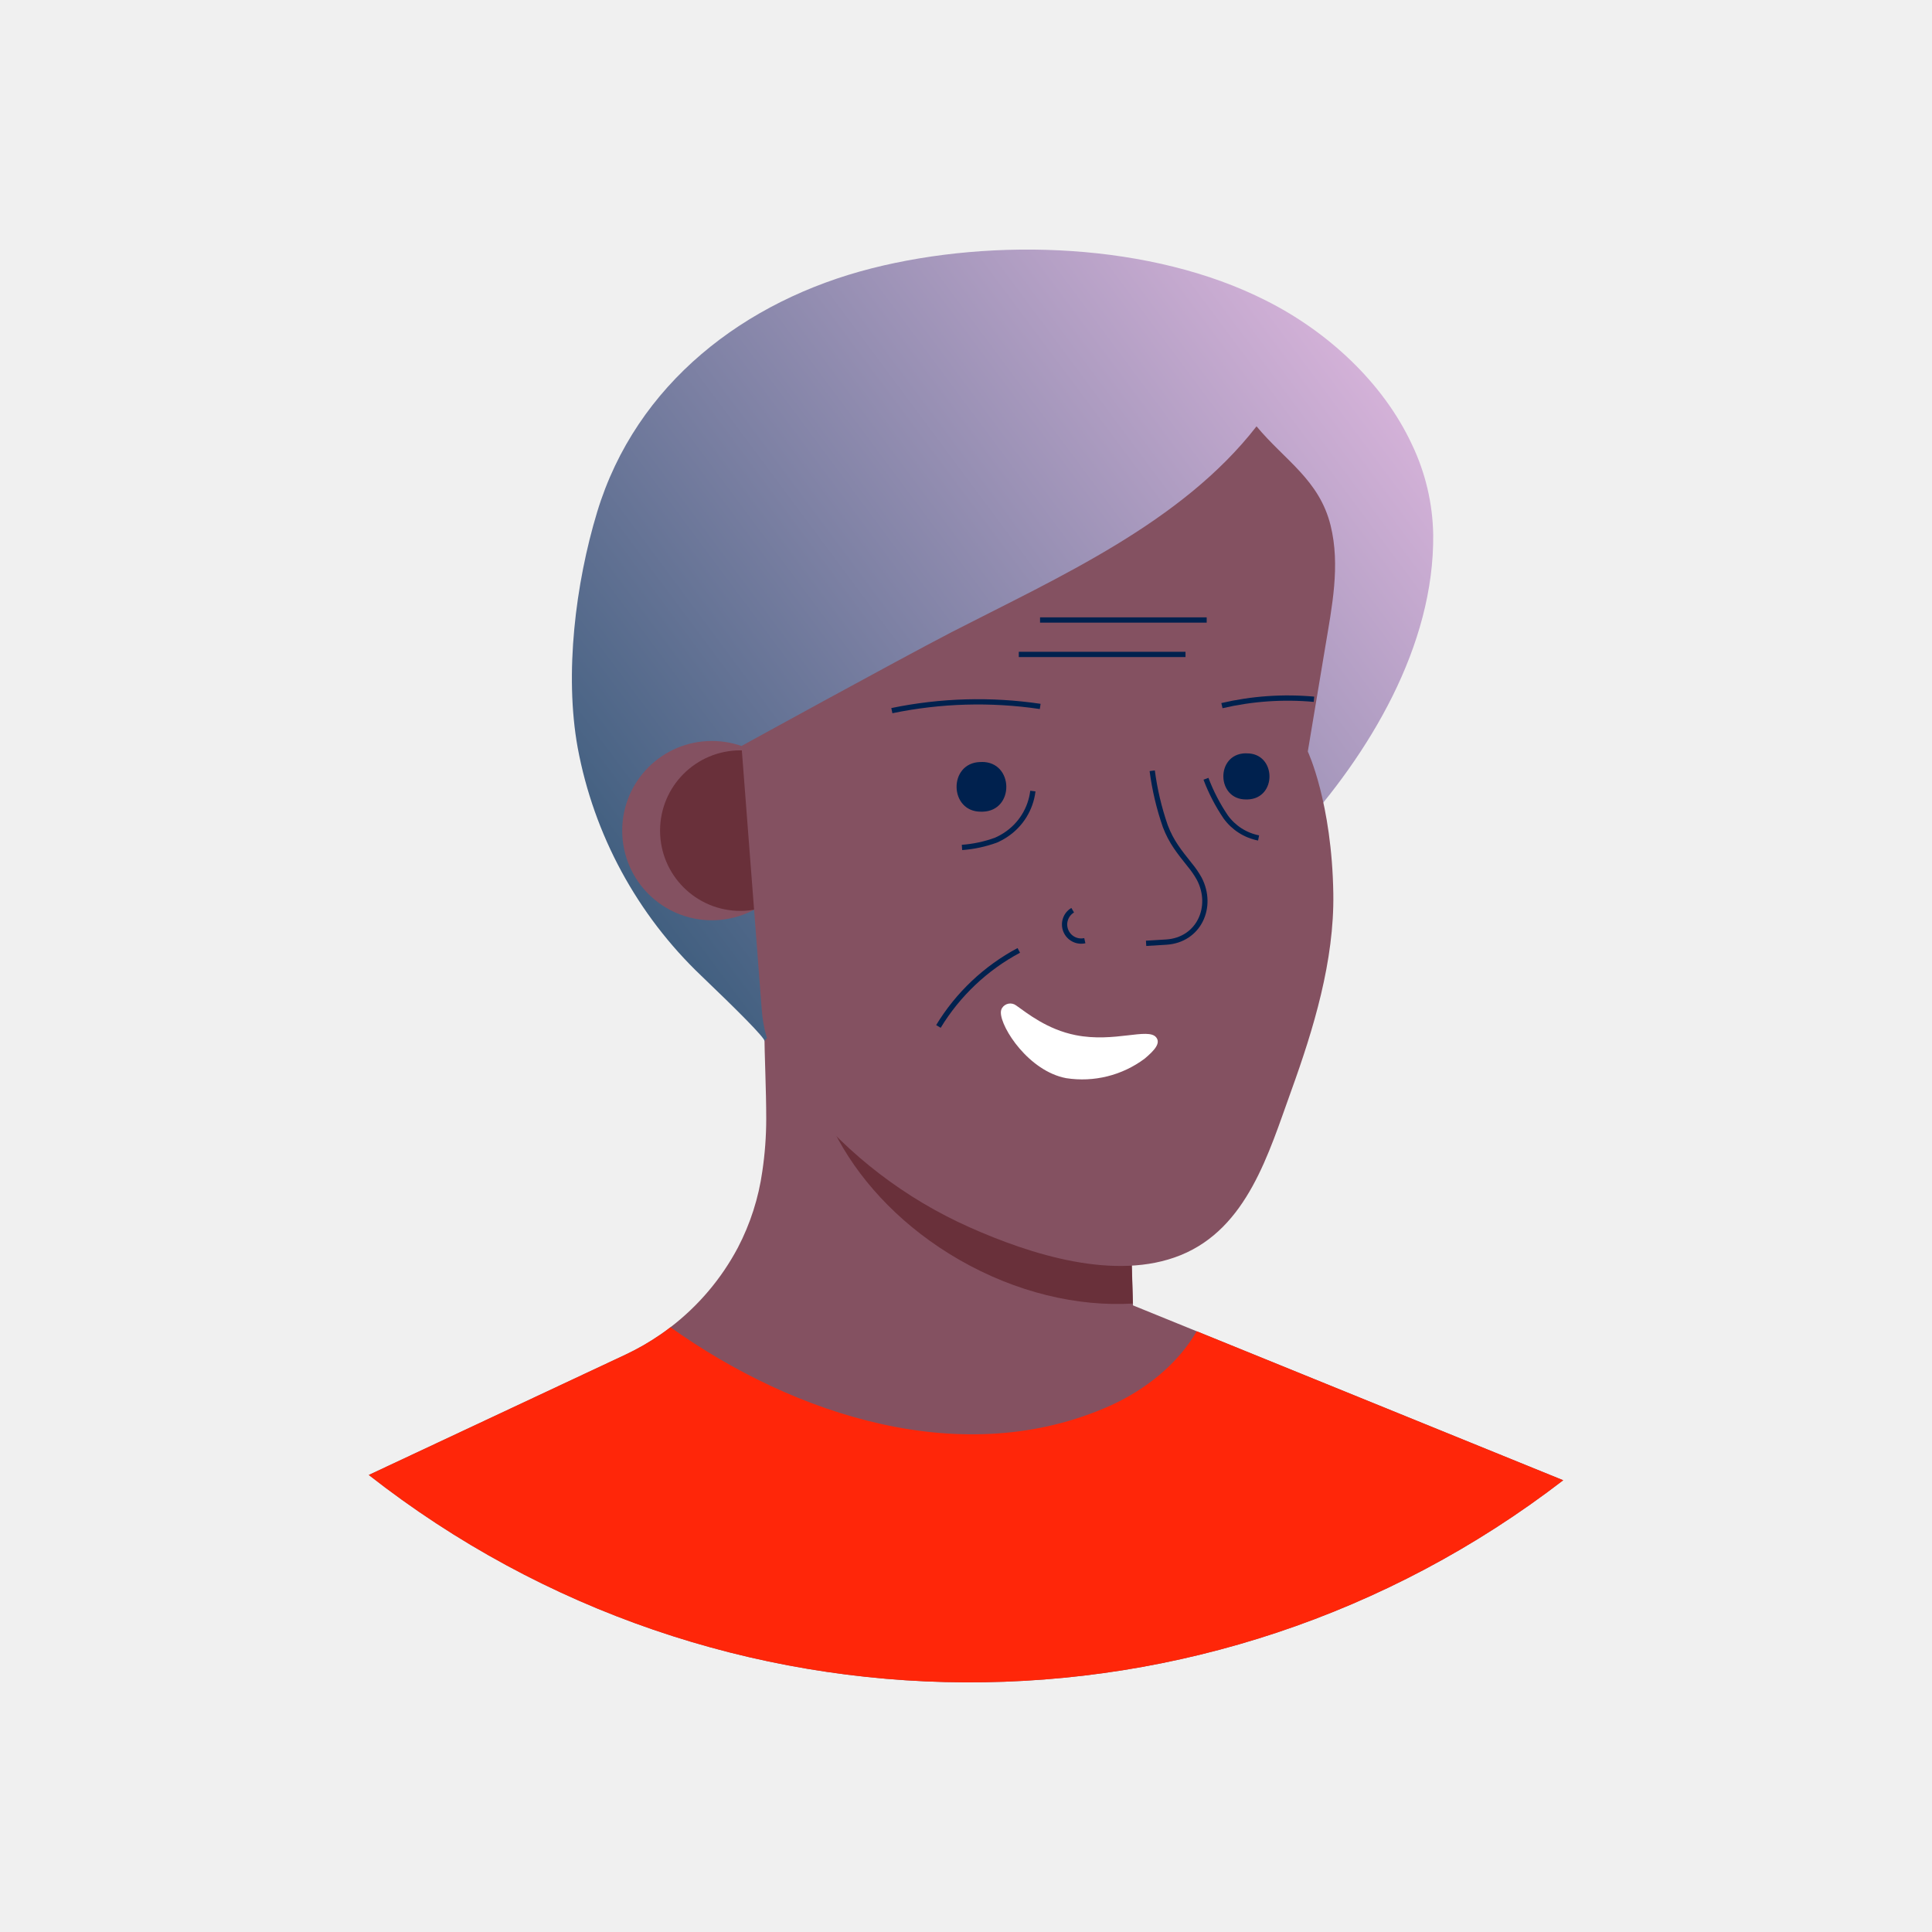
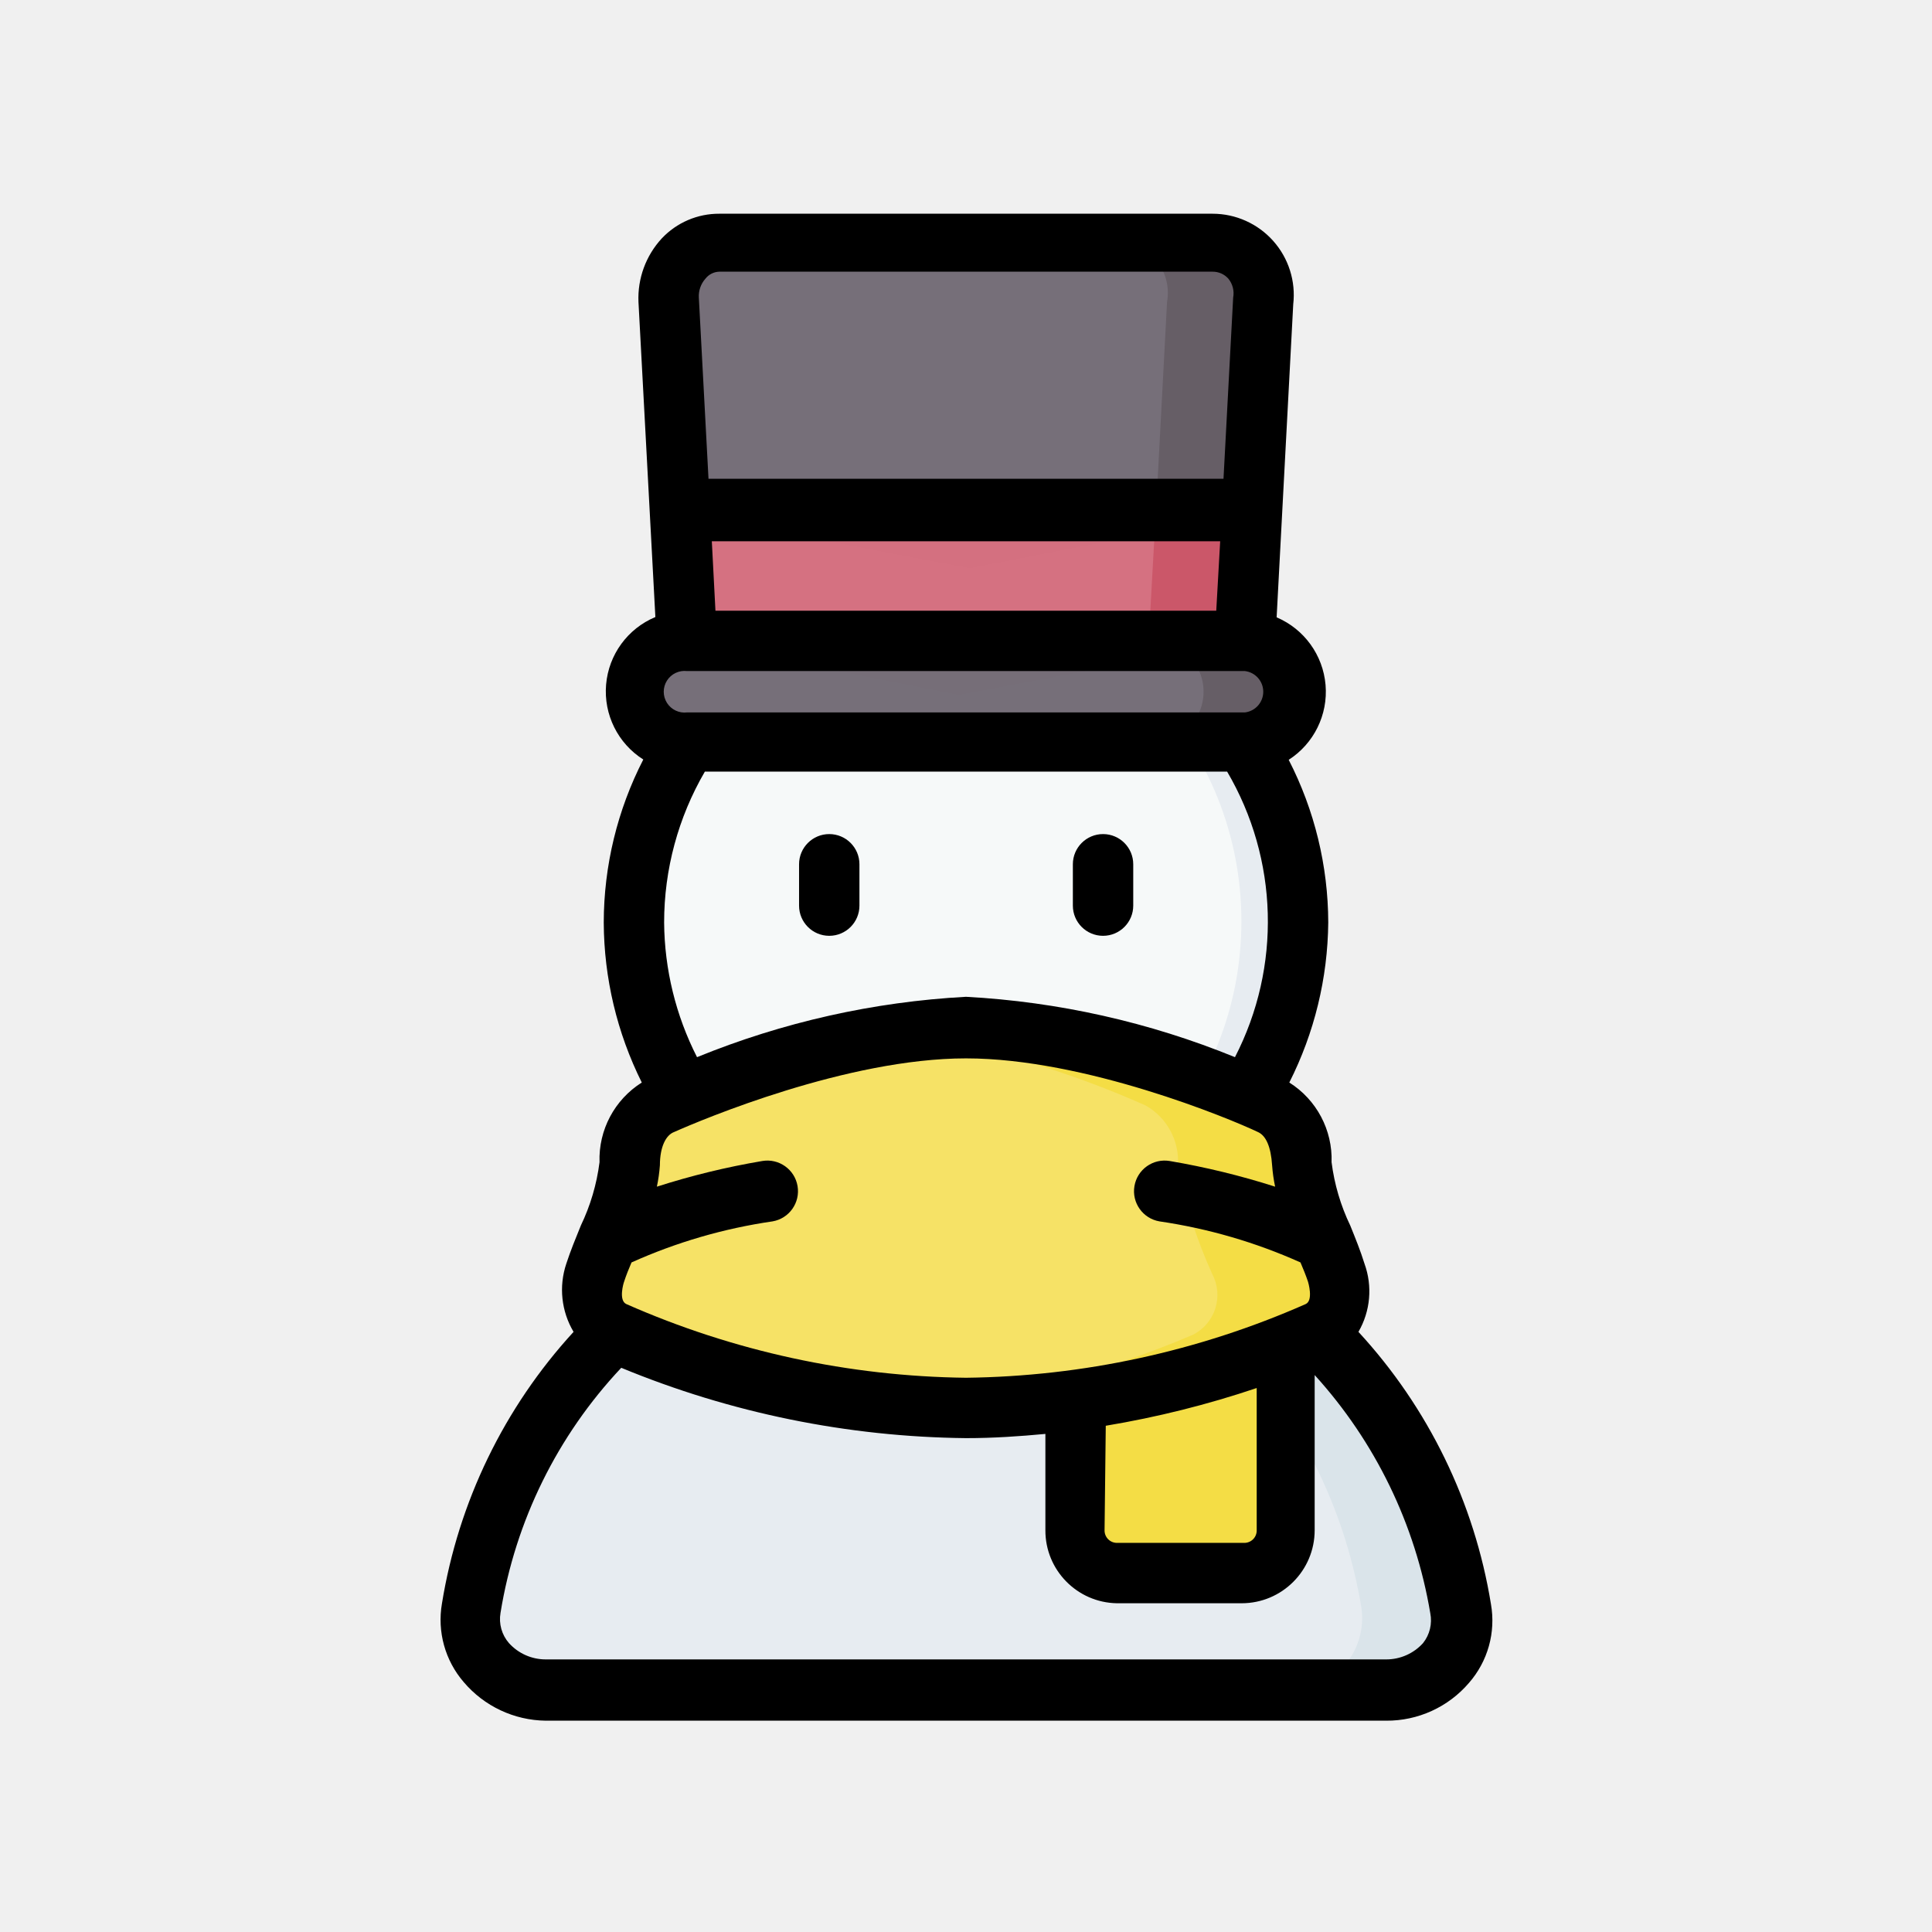
- <svg xmlns="http://www.w3.org/2000/svg" width="800px" height="800px" viewBox="0 0 366.34 366.34" id="Layer_1" data-name="Layer 1">
+ <svg xmlns="http://www.w3.org/2000/svg" width="800px" height="800px" viewBox="0 0 64 64" data-name="Winter Avatar" id="Winter_Avatar">
  <defs>
-     <style>.cls-1{fill:#845161;}.cls-2{fill:#ff2609;}.cls-3{fill:#69303a;}.cls-4{fill:url(#linear-gradient);}.cls-5{fill:none;stroke:#00214e;stroke-miterlimit:10;}.cls-6{fill:#ffffff;}.cls-7{fill:#00214e;}</style>
-     <linearGradient id="linear-gradient" x1="101.97" y1="178.04" x2="266.97" y2="55.15" gradientUnits="userSpaceOnUse">
-       <stop offset="0" stop-color="#315676" />
-       <stop offset="1" stop-color="#e1b9e0" />
-     </linearGradient>
+     <style>.cls-1{fill:#e7ecf1;}.cls-2{fill:#dae4ea;}.cls-3{fill:#f6f9f9;}.cls-4{fill:#756e78;}.cls-4,.cls-5,.cls-6,.cls-7{fill-opacity:0.99;}.cls-5{fill:#d57080;}.cls-6{fill:#665e66;}.cls-7{fill:#cb5769;}.cls-8{fill:#f6e266;}.cls-9{fill:#f4dd45;}</style>
  </defs>
-   <path class="cls-1" d="M296.41,280.68a184.56,184.56,0,0,1-226.48-1l48.66-22.81a46.83,46.83,0,0,0,6.65-3.82c.64-.44,1.28-.9,1.89-1.38a46.35,46.35,0,0,0,12.78-15.09,44.69,44.69,0,0,0,4.64-14.48,67.91,67.91,0,0,0,.74-9.91c0-5.72-.31-11.44-.37-17.17q-.06-4.75-.1-9.51l2,1,5.2,2.69,2.41.41,27.88,4.74,31.12,5.3.94,32,.31,10.46.15,5.08v.33l12.1,4.92Z" />
-   <path class="cls-2" d="M296.41,280.68a184.56,184.56,0,0,1-226.48-1l48.66-22.81a46.83,46.83,0,0,0,6.65-3.82c.64-.44,1.28-.9,1.89-1.38,23.55,16.76,55.69,27.33,83.49,14.82,6.62-3,12.7-7.84,16.3-14.06Z" />
-   <path class="cls-3" d="M214.81,247.17c-10.45.63-22.13-2.07-33-8.34-20.41-11.79-31.32-32.35-27.4-49.21l27.88,4.74,31.12,5.3.94,32Z" />
-   <path class="cls-4" d="M267.76,84.35a41.22,41.22,0,0,1,4,17c.22,21.18-12.15,41.65-26,56.84l-.3.33c-10.59,11.12-27.31,13.72-41.23,18.47-5,1.72-59.22,17.12-59.22,20.48,0-.73-5.31-6-12-12.41a79.85,79.85,0,0,1-23.47-43.28c-2.54-14-.41-31.17,3.69-44.69,7.38-24.34,28-40.11,52.06-46.21C188.46,45,218.4,46,240.07,57,251.68,62.83,262.26,72.51,267.76,84.35Z" />
-   <circle class="cls-1" cx="134.98" cy="157.5" r="17" />
-   <circle class="cls-3" cx="140.38" cy="157.5" r="15.22" />
-   <path class="cls-1" d="M140.6,141.45l2.32,30.18,1.51,19.73c.56,7.26,3.4,11.61,8.12,17.42a85,85,0,0,0,31.26,23.92c11.6,5.17,27.68,10.32,40.06,5.3,12.65-5.13,16.69-19.33,20.95-31.11s8.2-24.73,8-37.45c-.27-17.26-4.84-26.94-4.84-26.94l3.33-19.94c1.25-7.51,2.86-15.35,1-22.9-2.13-8.66-8.67-12.35-14.05-18.82-14.16,18.24-37.44,28.55-57.77,39C170,125.28,140.6,141.45,140.6,141.45Z" />
-   <path class="cls-5" d="M218.48,146.15a53.12,53.12,0,0,0,2.48,10.5c1.14,3,2.62,4.81,4.63,7.34a17.06,17.06,0,0,1,1.82,2.65c2.77,5.34-.11,11.62-6.28,12l-3.81.23" />
-   <path class="cls-5" d="M203.4,172.59a3.15,3.15,0,0,0,2.3,5.78" />
-   <path class="cls-5" d="M169.11,134.75a80.58,80.58,0,0,1,28.13-.8" />
-   <path class="cls-5" d="M231.7,133.8a55,55,0,0,1,17.45-1.21" />
-   <path class="cls-5" d="M177.94,194.63a39.7,39.7,0,0,1,15.24-14.42" />
-   <path class="cls-5" d="M195.85,150a11.6,11.6,0,0,1-5.18,8.32,12.14,12.14,0,0,1-1.85,1,24,24,0,0,1-6.41,1.37" />
-   <line class="cls-5" x1="197.21" y1="117.56" x2="228.81" y2="117.56" />
-   <line class="cls-5" x1="193.18" y1="124.09" x2="224.79" y2="124.09" />
-   <path class="cls-5" d="M228.67,147.67a34.8,34.8,0,0,0,3.74,7.22,10.09,10.09,0,0,0,6.24,4" />
-   <path class="cls-6" d="M190,191.15a1.85,1.85,0,0,1,2.68-.5c2.08,1.46,5.88,4.56,11.28,5.63,7.36,1.47,13.75-1.48,15.27.42.86,1.07-.19,2.37-2.2,4.05a19.78,19.78,0,0,1-14.86,3.69c-7.08-1.33-12.39-9.53-12.39-12.44A1.65,1.65,0,0,1,190,191.15Z" />
-   <path class="cls-7" d="M186.14,144.48c6.11-.07,6.29,9.26.19,9.43h-.28c-6.1.07-6.28-9.25-.18-9.42h.27Z" />
-   <path class="cls-7" d="M236.38,142.85c5.67-.07,5.83,8.58.17,8.74h-.25c-5.66.06-5.83-8.59-.17-8.75h.25Z" />
+   <path class="cls-1" d="M26.76,40.19A16.64,16.64,0,0,0,15.59,53.28,2.4,2.4,0,0,0,18.08,56H45.92a2.39,2.39,0,0,0,2.48-2.69A16.61,16.61,0,0,0,37.24,40.19Z" id="path13088-1-8-1" />
+   <path class="cls-2" d="M33.94,40.19A16.61,16.61,0,0,1,45.1,53.27,2.4,2.4,0,0,1,42.62,56h3.3a2.4,2.4,0,0,0,2.49-2.7A16.64,16.64,0,0,0,37.24,40.19Z" id="path175371-8-7" />
+   <path class="cls-3" d="M32,19.56a11,11,0,1,0,11,11A11,11,0,0,0,32,19.56Z" id="circle13086-4-9-2" />
+   <path class="cls-1" d="M32,19.56c-.32,0-.63,0-.94,0a11,11,0,0,1,0,21.92c.31,0,.62,0,.94,0a11,11,0,0,0,0-22Z" id="path175373-7-2" />
+   <path class="cls-4" d="M23.83,8A1.74,1.74,0,0,0,22.15,10l.38,7,9.59,1.82,9.35-1.82.38-7A1.7,1.7,0,0,0,40.17,8Z" id="path178524-2" />
+   <path class="cls-5" d="M41.47,16.93H22.53l.23,4.3,9,1.79,9.5-1.79Z" id="rect13409-6-6" />
+   <path class="cls-4" d="M22.76,21.23H41.24a1.69,1.69,0,1,1,0,3.37H22.76a1.69,1.69,0,0,1,0-3.37Z" id="rect13142-8-1" />
+   <path class="cls-6" d="M38.05,21.23a1.69,1.69,0,1,1,0,3.37h3.19a1.69,1.69,0,1,0,0-3.37Z" id="path178218-0" />
+   <path class="cls-6" d="M41.47,16.93l.38-7A1.7,1.7,0,0,0,40.17,8H37A1.7,1.7,0,0,1,38.66,10l-.37,7Z" id="path178796-6" />
+   <path class="cls-7" d="M41.24,21.23l.23-4.3H38.29l-.24,4.3Z" id="path178798-1" />
+   <path class="cls-8" d="M21.93,36.62a2.1,2.1,0,0,0-1.07,2,15.76,15.76,0,0,1-1.14,3.59,1.48,1.48,0,0,0,.62,2A29.79,29.79,0,0,0,32,46.64a29.79,29.79,0,0,0,11.66-2.53,1.48,1.48,0,0,0,.62-2,15.76,15.76,0,0,1-1.14-3.59,2.1,2.1,0,0,0-1.07-2C40,35.69,35.6,34.09,32,34.09S24,35.69,21.93,36.62Z" id="path152977-7-4-5" />
+   <path class="cls-9" d="M32,34.09a16.23,16.23,0,0,0-2.05.15,32.34,32.34,0,0,1,8,2.38,2.12,2.12,0,0,1,1.07,2,15.76,15.76,0,0,0,1.14,3.59,1.48,1.48,0,0,1-.63,2A29.92,29.92,0,0,1,30,46.55c.67.06,1.35.09,2.05.09a29.79,29.79,0,0,0,11.66-2.53,1.48,1.48,0,0,0,.62-2,15.76,15.76,0,0,1-1.14-3.59,2.1,2.1,0,0,0-1.07-2C40,35.69,35.6,34.09,32,34.09Z" id="path149642-8-9" />
+   <path class="cls-9" d="M42.59,44.56v6.13a1.41,1.41,0,0,1-1.42,1.42H37a1.41,1.41,0,0,1-1.41-1.42v-4.3Z" id="path155504-71-7-4" />
+   <path d="M45,44.12a2.68,2.68,0,0,0,.2-2.26c-.13-.42-.3-.84-.47-1.26a6.83,6.83,0,0,1-.62-2.1,3,3,0,0,0-1.4-2.64A12,12,0,0,0,44,30.56a11.85,11.85,0,0,0-1.31-5.39,2.68,2.68,0,0,0-.4-4.72l.55-10.37a2.69,2.69,0,0,0-2.67-3H23.83a2.6,2.6,0,0,0-1.91.82A2.92,2.92,0,0,0,21.15,10l.56,10.44a2.67,2.67,0,0,0-.4,4.72A11.85,11.85,0,0,0,20,30.56a12,12,0,0,0,1.26,5.3,3,3,0,0,0-1.4,2.64,6.83,6.83,0,0,1-.62,2.1c-.17.42-.34.83-.48,1.26A2.72,2.72,0,0,0,19,44.12a17.43,17.43,0,0,0-4.36,9,3.16,3.16,0,0,0,.72,2.6A3.62,3.62,0,0,0,18.08,57H45.92a3.58,3.58,0,0,0,2.74-1.25,3.14,3.14,0,0,0,.73-2.61A17.43,17.43,0,0,0,45,44.12ZM20.75,43.2c-.27-.12-.09-.71-.08-.73.07-.22.16-.44.25-.65a17.53,17.53,0,0,1,4.67-1.36,1,1,0,0,0-.34-2,25.14,25.14,0,0,0-3.49.85,5.28,5.28,0,0,0,.1-.71c0-.61.2-1,.47-1.1.92-.41,5.73-2.44,9.67-2.44s8.75,2,9.67,2.44c.27.12.43.49.47,1.1a5.28,5.28,0,0,0,.1.71,25.52,25.52,0,0,0-3.49-.85,1,1,0,1,0-.34,2,17.66,17.66,0,0,1,4.67,1.36c.09.21.18.43.25.64,0,0,.19.62-.08.74A28.71,28.71,0,0,1,32,45.64,28.71,28.71,0,0,1,20.75,43.2ZM22,30.56a9.93,9.93,0,0,1,1.35-5h17.3a9.81,9.81,0,0,1,.26,9.46,27.49,27.49,0,0,0-8.91-2,27.49,27.49,0,0,0-8.91,2A10,10,0,0,1,22,30.56Zm1.7-10.33-.12-2.3H40.42l-.13,2.3Zm-.94,2H41.24a.69.69,0,0,1,0,1.37H22.76a.69.69,0,1,1,0-1.37Zm13.87,25a32.2,32.2,0,0,0,5-1.25v4.71a.41.41,0,0,1-.42.42H37a.41.41,0,0,1-.41-.42Zm-13.26-38A.6.6,0,0,1,23.83,9H40.17a.69.69,0,0,1,.52.23.77.77,0,0,1,.16.63l-.32,6H23.47l-.32-6A.87.87,0,0,1,23.37,9.23Zm23.77,45.2a1.64,1.64,0,0,1-1.22.54H18.08a1.64,1.64,0,0,1-1.22-.54,1.21,1.21,0,0,1-.28-1,15.44,15.44,0,0,1,4-8.12A30.73,30.73,0,0,0,32,47.64c.91,0,1.78-.06,2.63-.14v3.19A2.41,2.41,0,0,0,37,53.11h4.13a2.42,2.42,0,0,0,2.42-2.42V45.55a15.56,15.56,0,0,1,3.83,7.89A1.21,1.21,0,0,1,47.14,54.43Z" />
+   <path d="M27.47,27.63a1,1,0,0,0-1,1V30a1,1,0,0,0,2,0V28.63A1,1,0,0,0,27.47,27.63Z" />
+   <path d="M36.54,31a1,1,0,0,0,1-1V28.63a1,1,0,0,0-2,0V30A1,1,0,0,0,36.54,31Z" />
</svg>
